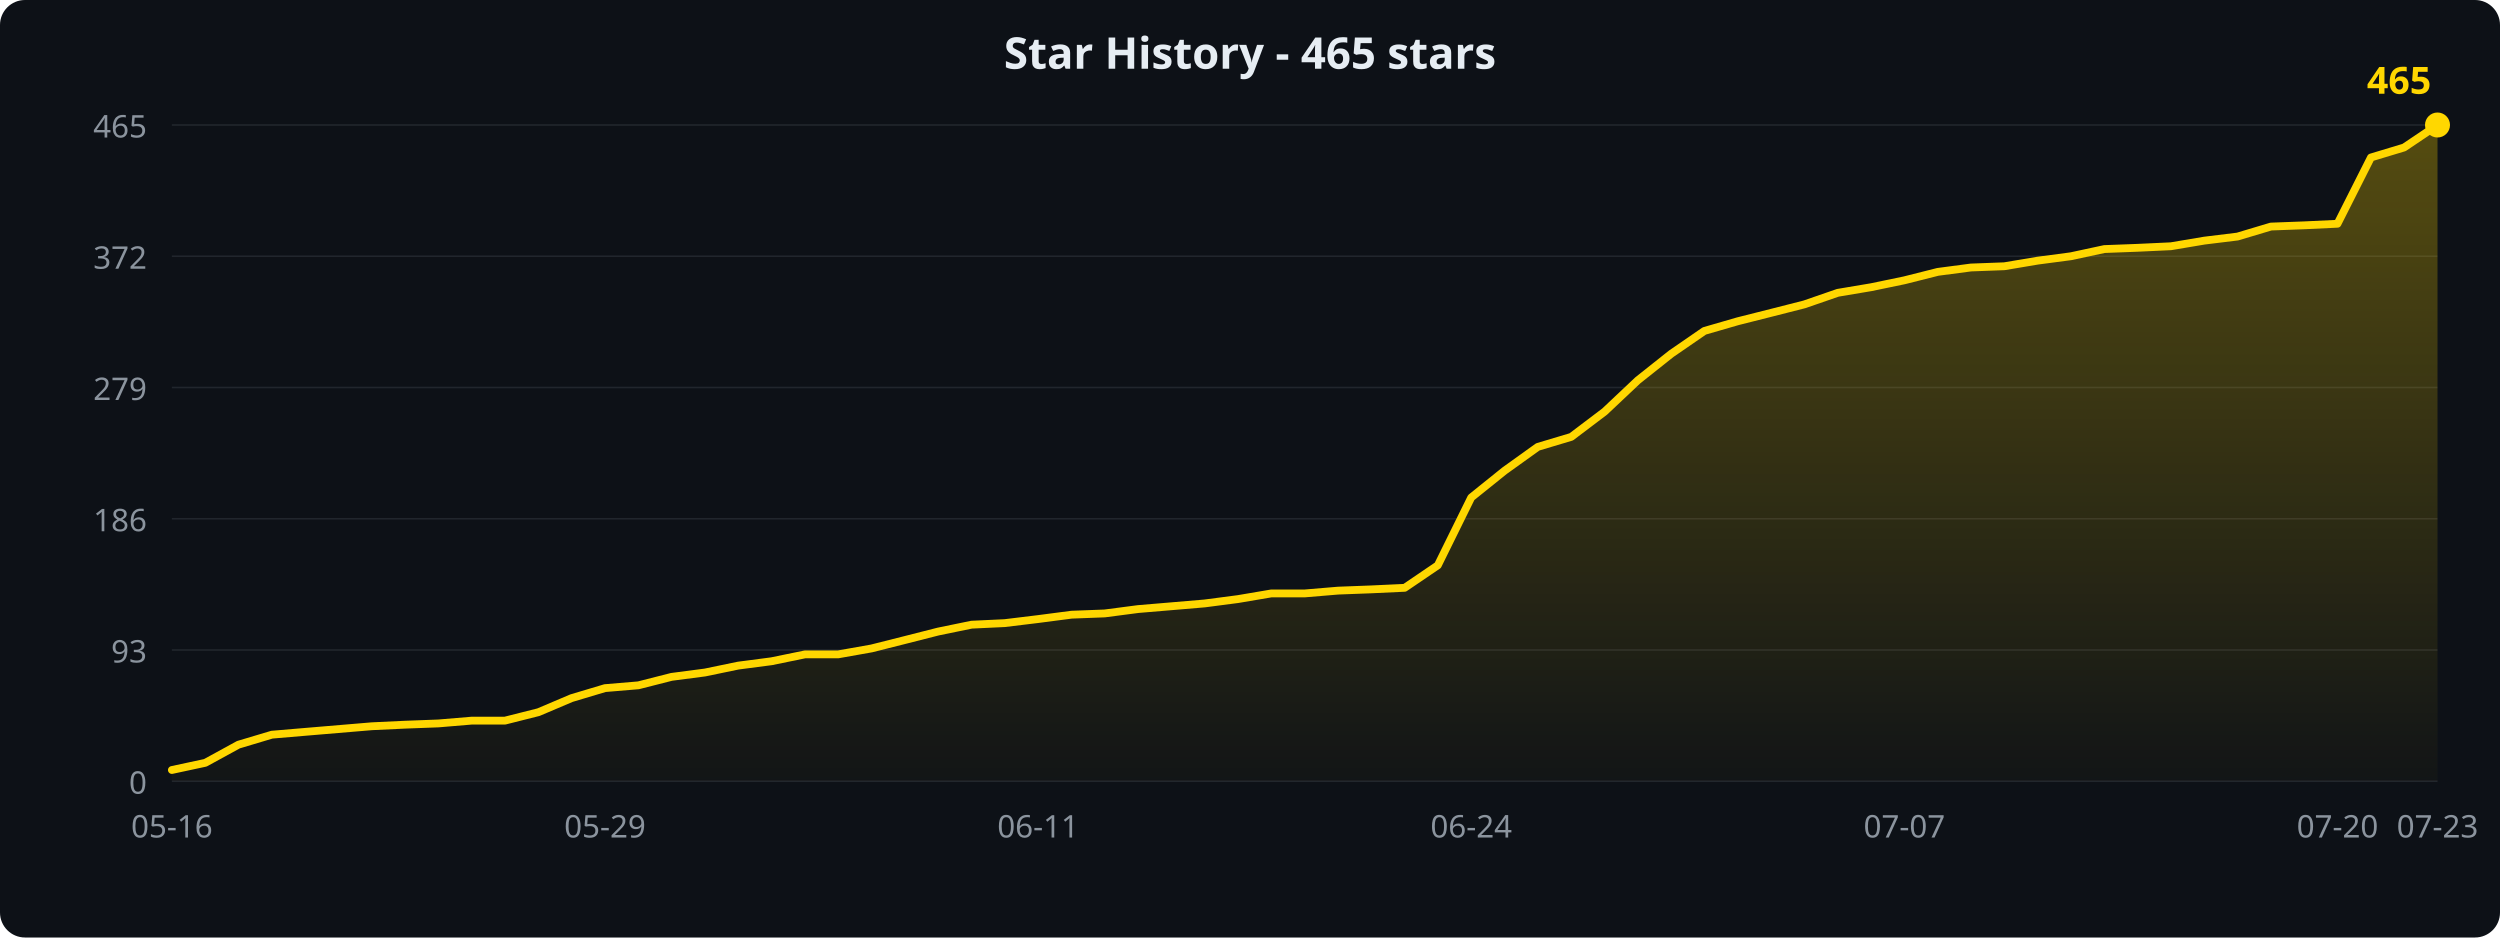
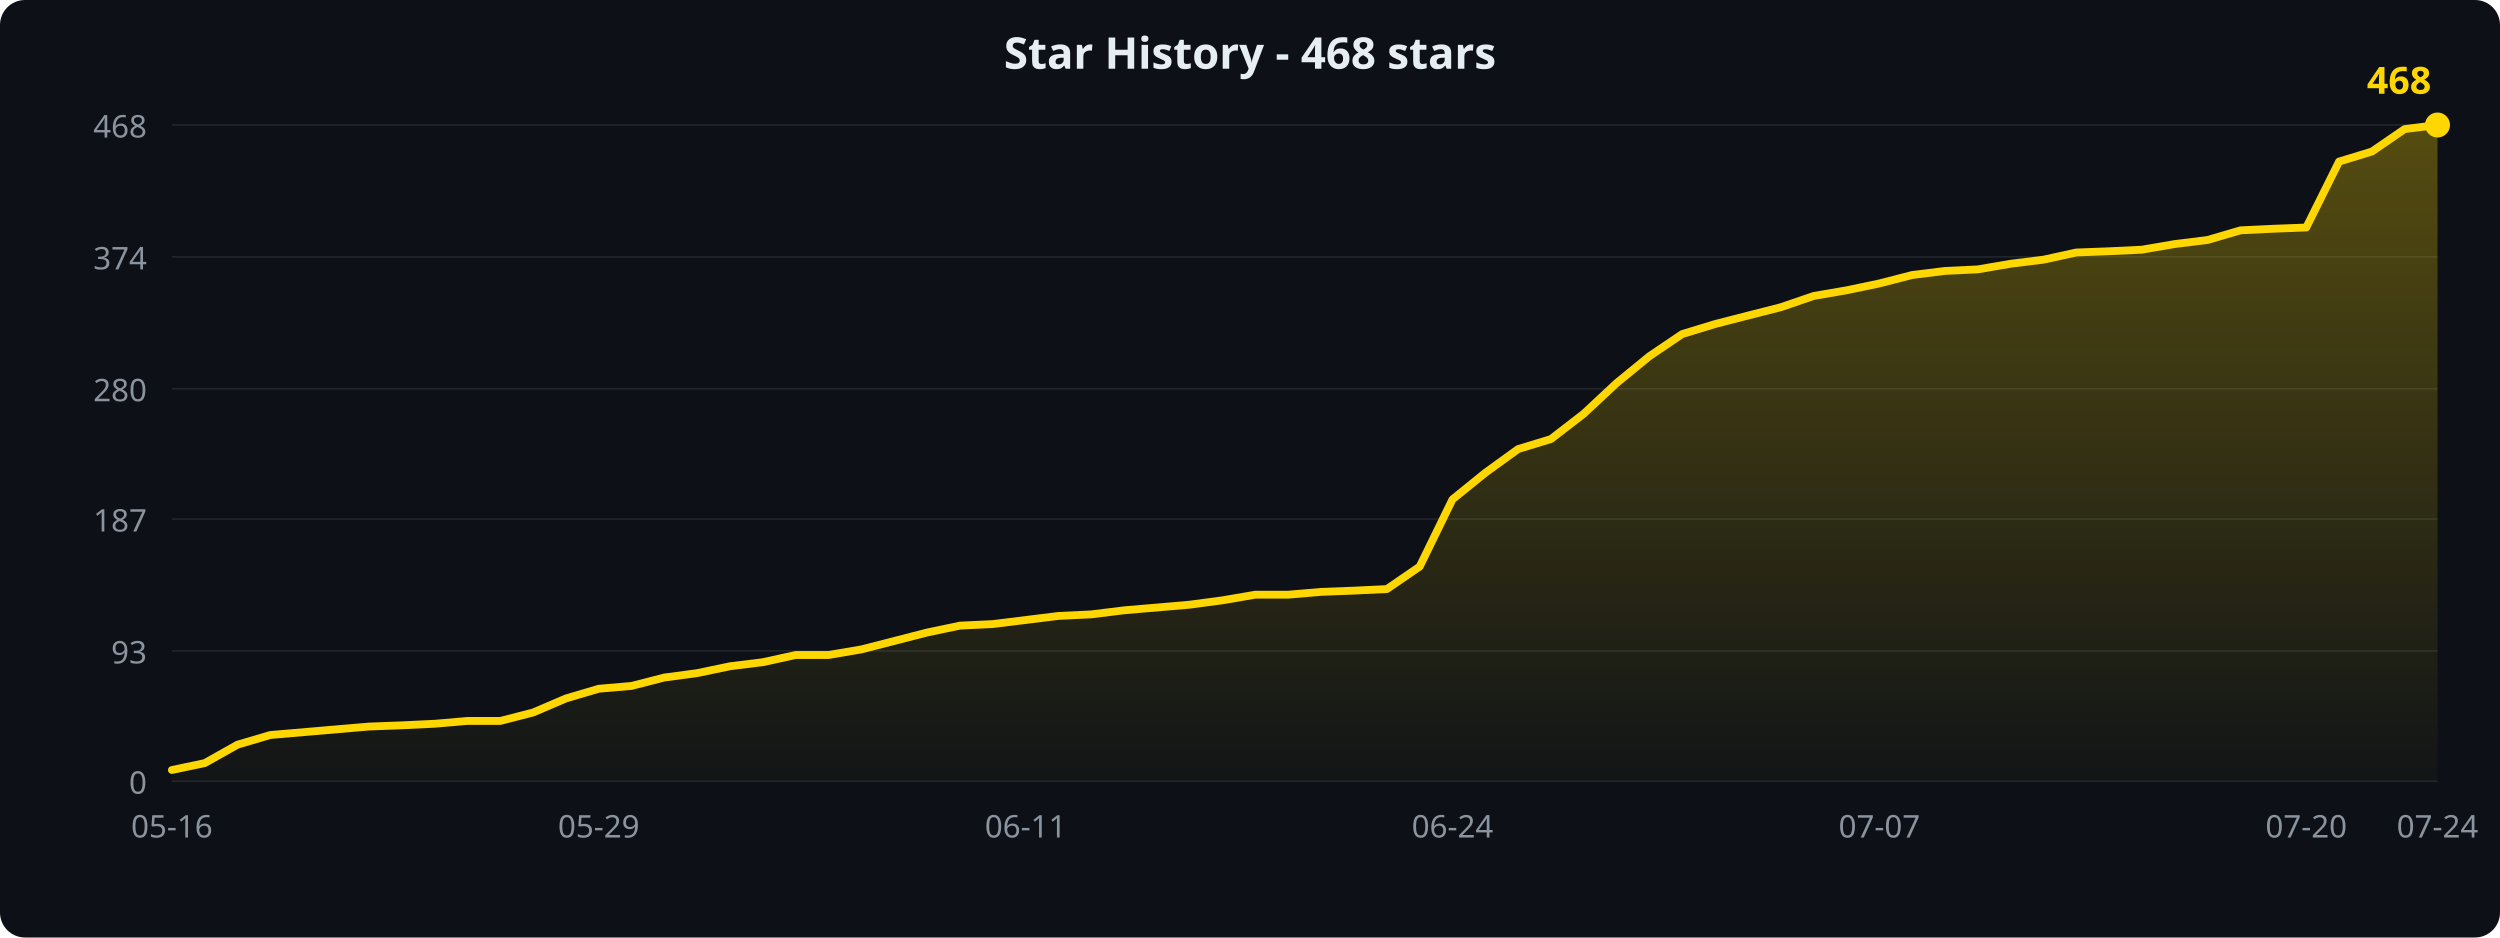
<svg xmlns="http://www.w3.org/2000/svg" viewBox="0 0 800 300" width="800" height="300">
  <defs>
    <linearGradient id="fill" x1="0" y1="0" x2="0" y2="1">
      <stop offset="0%" stop-color="#FFD700" stop-opacity="0.3" />
      <stop offset="100%" stop-color="#FFD700" stop-opacity="0.02" />
    </linearGradient>
  </defs>
  <rect width="800" height="300" rx="8" fill="#0d1117" />
  <text x="400.0" y="22" text-anchor="middle" fill="#e6edf3" font-family="system-ui,sans-serif" font-size="14" font-weight="600">
-     Star History - 465 stars
+     Star History - 468 stars
  </text>
  <line x1="55" y1="250.0" x2="780" y2="250.0" stroke="#21262d" stroke-width="0.5" />
  <text x="47" y="254.0" text-anchor="end" fill="#8b949e" font-family="system-ui,sans-serif" font-size="10">0</text>
-   <line x1="55" y1="208.0" x2="780" y2="208.0" stroke="#21262d" stroke-width="0.5" />
-   <text x="47" y="212.0" text-anchor="end" fill="#8b949e" font-family="system-ui,sans-serif" font-size="10">93</text>
-   <line x1="55" y1="166.0" x2="780" y2="166.0" stroke="#21262d" stroke-width="0.5" />
-   <text x="47" y="170.0" text-anchor="end" fill="#8b949e" font-family="system-ui,sans-serif" font-size="10">186</text>
-   <line x1="55" y1="124.0" x2="780" y2="124.0" stroke="#21262d" stroke-width="0.5" />
-   <text x="47" y="128.0" text-anchor="end" fill="#8b949e" font-family="system-ui,sans-serif" font-size="10">279</text>
-   <line x1="55" y1="82.0" x2="780" y2="82.0" stroke="#21262d" stroke-width="0.5" />
-   <text x="47" y="86.0" text-anchor="end" fill="#8b949e" font-family="system-ui,sans-serif" font-size="10">372</text>
+   <line x1="55" y1="208.3" x2="780" y2="208.3" stroke="#21262d" stroke-width="0.5" />
+   <text x="47" y="212.3" text-anchor="end" fill="#8b949e" font-family="system-ui,sans-serif" font-size="10">93</text>
+   <line x1="55" y1="166.1" x2="780" y2="166.1" stroke="#21262d" stroke-width="0.5" />
+   <text x="47" y="170.1" text-anchor="end" fill="#8b949e" font-family="system-ui,sans-serif" font-size="10">187</text>
+   <line x1="55" y1="124.4" x2="780" y2="124.4" stroke="#21262d" stroke-width="0.5" />
+   <text x="47" y="128.4" text-anchor="end" fill="#8b949e" font-family="system-ui,sans-serif" font-size="10">280</text>
+   <line x1="55" y1="82.2" x2="780" y2="82.2" stroke="#21262d" stroke-width="0.5" />
+   <text x="47" y="86.2" text-anchor="end" fill="#8b949e" font-family="system-ui,sans-serif" font-size="10">374</text>
  <line x1="55" y1="40.0" x2="780" y2="40.0" stroke="#21262d" stroke-width="0.5" />
-   <text x="47" y="44.0" text-anchor="end" fill="#8b949e" font-family="system-ui,sans-serif" font-size="10">465</text>
-   <polygon points="55.0,246.4 65.7,244.1 76.3,238.3 87.0,235.1 97.6,234.2 108.3,233.3 119.0,232.4 129.6,231.9 140.3,231.5 151.0,230.6 161.6,230.6 172.3,227.9 182.9,223.4 193.6,220.2 204.3,219.3 214.9,216.6 225.6,215.2 236.2,213.0 246.9,211.6 257.6,209.4 268.2,209.4 278.9,207.5 289.6,204.8 300.2,202.1 310.9,199.9 321.5,199.4 332.2,198.1 342.9,196.7 353.5,196.3 364.2,194.9 374.9,194.0 385.5,193.1 396.2,191.7 406.8,189.9 417.5,189.9 428.2,189.0 438.8,188.6 449.5,188.1 460.1,180.9 470.8,159.2 481.5,150.6 492.1,143.0 502.8,139.8 513.5,131.7 524.1,121.7 534.8,113.2 545.4,105.9 556.1,102.8 566.8,100.1 577.4,97.4 588.1,93.7 598.8,91.9 609.4,89.7 620.1,87.0 630.7,85.6 641.4,85.2 652.1,83.4 662.7,82.0 673.4,79.7 684.0,79.3 694.7,78.8 705.4,77.0 716.0,75.7 726.7,72.5 737.4,72.1 748.0,71.6 758.7,50.4 769.3,47.2 780.0,40.0 780.0,250.0 55.0,250.0" fill="url(#fill)" />
-   <polyline points="55.0,246.4 65.7,244.1 76.3,238.3 87.0,235.1 97.6,234.2 108.3,233.3 119.0,232.4 129.6,231.9 140.3,231.5 151.0,230.6 161.6,230.6 172.3,227.9 182.9,223.4 193.6,220.2 204.3,219.3 214.9,216.6 225.6,215.2 236.2,213.0 246.9,211.6 257.6,209.4 268.2,209.4 278.9,207.5 289.6,204.8 300.2,202.1 310.9,199.9 321.5,199.4 332.2,198.1 342.9,196.7 353.5,196.3 364.2,194.9 374.9,194.0 385.5,193.1 396.2,191.7 406.8,189.9 417.5,189.9 428.2,189.0 438.8,188.6 449.5,188.1 460.1,180.9 470.8,159.2 481.5,150.6 492.1,143.0 502.8,139.8 513.5,131.7 524.1,121.7 534.8,113.2 545.4,105.9 556.1,102.8 566.8,100.1 577.4,97.4 588.1,93.7 598.8,91.9 609.4,89.7 620.1,87.0 630.7,85.6 641.4,85.2 652.1,83.4 662.7,82.0 673.4,79.7 684.0,79.3 694.7,78.8 705.4,77.0 716.0,75.7 726.7,72.5 737.4,72.1 748.0,71.6 758.7,50.4 769.3,47.2 780.0,40.0" fill="none" stroke="#FFD700" stroke-width="2.5" stroke-linejoin="round" stroke-linecap="round" />
+   <text x="47" y="44.0" text-anchor="end" fill="#8b949e" font-family="system-ui,sans-serif" font-size="10">468</text>
+   <polygon points="55.0,246.4 65.5,244.2 76.0,238.3 86.5,235.2 97.0,234.3 107.5,233.4 118.0,232.5 128.6,232.1 139.1,231.6 149.6,230.7 160.1,230.7 170.6,228.0 181.1,223.5 191.6,220.4 202.1,219.5 212.6,216.8 223.1,215.4 233.6,213.2 244.1,211.9 254.6,209.6 265.1,209.6 275.7,207.8 286.2,205.1 296.7,202.4 307.2,200.2 317.7,199.7 328.2,198.4 338.7,197.1 349.2,196.6 359.7,195.3 370.2,194.4 380.7,193.5 391.2,192.1 401.7,190.3 412.2,190.3 422.8,189.4 433.3,189.0 443.8,188.5 454.3,181.3 464.8,159.8 475.3,151.3 485.8,143.7 496.3,140.5 506.8,132.4 517.3,122.6 527.8,114.0 538.3,106.9 548.8,103.7 559.3,101.0 569.9,98.3 580.4,94.7 590.9,92.9 601.4,90.7 611.9,88.0 622.4,86.7 632.9,86.2 643.4,84.4 653.9,83.1 664.4,80.8 674.9,80.4 685.4,79.9 695.9,78.1 706.4,76.8 717.0,73.7 727.5,73.2 738.0,72.8 748.5,51.7 759.0,48.5 769.5,41.3 780.0,40.0 780.0,250.0 55.0,250.0" fill="url(#fill)" />
+   <polyline points="55.0,246.4 65.5,244.2 76.0,238.3 86.5,235.2 97.0,234.3 107.5,233.4 118.0,232.5 128.6,232.1 139.1,231.6 149.6,230.7 160.1,230.7 170.6,228.0 181.1,223.5 191.6,220.4 202.1,219.5 212.6,216.8 223.1,215.4 233.6,213.2 244.1,211.9 254.6,209.6 265.1,209.6 275.7,207.8 286.2,205.1 296.7,202.4 307.2,200.2 317.7,199.7 328.2,198.4 338.7,197.1 349.2,196.6 359.7,195.3 370.2,194.4 380.7,193.5 391.2,192.1 401.7,190.3 412.2,190.3 422.8,189.4 433.3,189.0 443.8,188.5 454.3,181.3 464.8,159.8 475.3,151.3 485.8,143.7 496.3,140.5 506.8,132.4 517.3,122.6 527.8,114.0 538.3,106.9 548.8,103.7 559.3,101.0 569.9,98.3 580.4,94.7 590.9,92.9 601.4,90.7 611.9,88.0 622.4,86.7 632.9,86.2 643.4,84.4 653.9,83.1 664.4,80.8 674.9,80.4 685.4,79.9 695.9,78.1 706.4,76.8 717.0,73.7 727.5,73.2 738.0,72.8 748.5,51.7 759.0,48.5 769.5,41.3 780.0,40.0" fill="none" stroke="#FFD700" stroke-width="2.5" stroke-linejoin="round" stroke-linecap="round" />
  <text x="55.0" y="268" text-anchor="middle" fill="#8b949e" font-family="system-ui,sans-serif" font-size="10">05-16</text>
-   <text x="193.6" y="268" text-anchor="middle" fill="#8b949e" font-family="system-ui,sans-serif" font-size="10">05-29</text>
-   <text x="332.2" y="268" text-anchor="middle" fill="#8b949e" font-family="system-ui,sans-serif" font-size="10">06-11</text>
-   <text x="470.8" y="268" text-anchor="middle" fill="#8b949e" font-family="system-ui,sans-serif" font-size="10">06-24</text>
-   <text x="609.4" y="268" text-anchor="middle" fill="#8b949e" font-family="system-ui,sans-serif" font-size="10">07-07</text>
-   <text x="748.0" y="268" text-anchor="middle" fill="#8b949e" font-family="system-ui,sans-serif" font-size="10">07-20</text>
-   <text x="780.0" y="268" text-anchor="middle" fill="#8b949e" font-family="system-ui,sans-serif" font-size="10">07-23</text>
+   <text x="191.6" y="268" text-anchor="middle" fill="#8b949e" font-family="system-ui,sans-serif" font-size="10">05-29</text>
+   <text x="328.2" y="268" text-anchor="middle" fill="#8b949e" font-family="system-ui,sans-serif" font-size="10">06-11</text>
+   <text x="464.8" y="268" text-anchor="middle" fill="#8b949e" font-family="system-ui,sans-serif" font-size="10">06-24</text>
+   <text x="601.4" y="268" text-anchor="middle" fill="#8b949e" font-family="system-ui,sans-serif" font-size="10">07-07</text>
+   <text x="738.0" y="268" text-anchor="middle" fill="#8b949e" font-family="system-ui,sans-serif" font-size="10">07-20</text>
+   <text x="780.0" y="268" text-anchor="middle" fill="#8b949e" font-family="system-ui,sans-serif" font-size="10">07-24</text>
  <circle cx="780.0" cy="40.0" r="4" fill="#FFD700" />
-   <text x="778.0" y="30.0" text-anchor="end" fill="#FFD700" font-family="system-ui,sans-serif" font-size="12" font-weight="600">465</text>
+   <text x="778.0" y="30.0" text-anchor="end" fill="#FFD700" font-family="system-ui,sans-serif" font-size="12" font-weight="600">468</text>
</svg>
